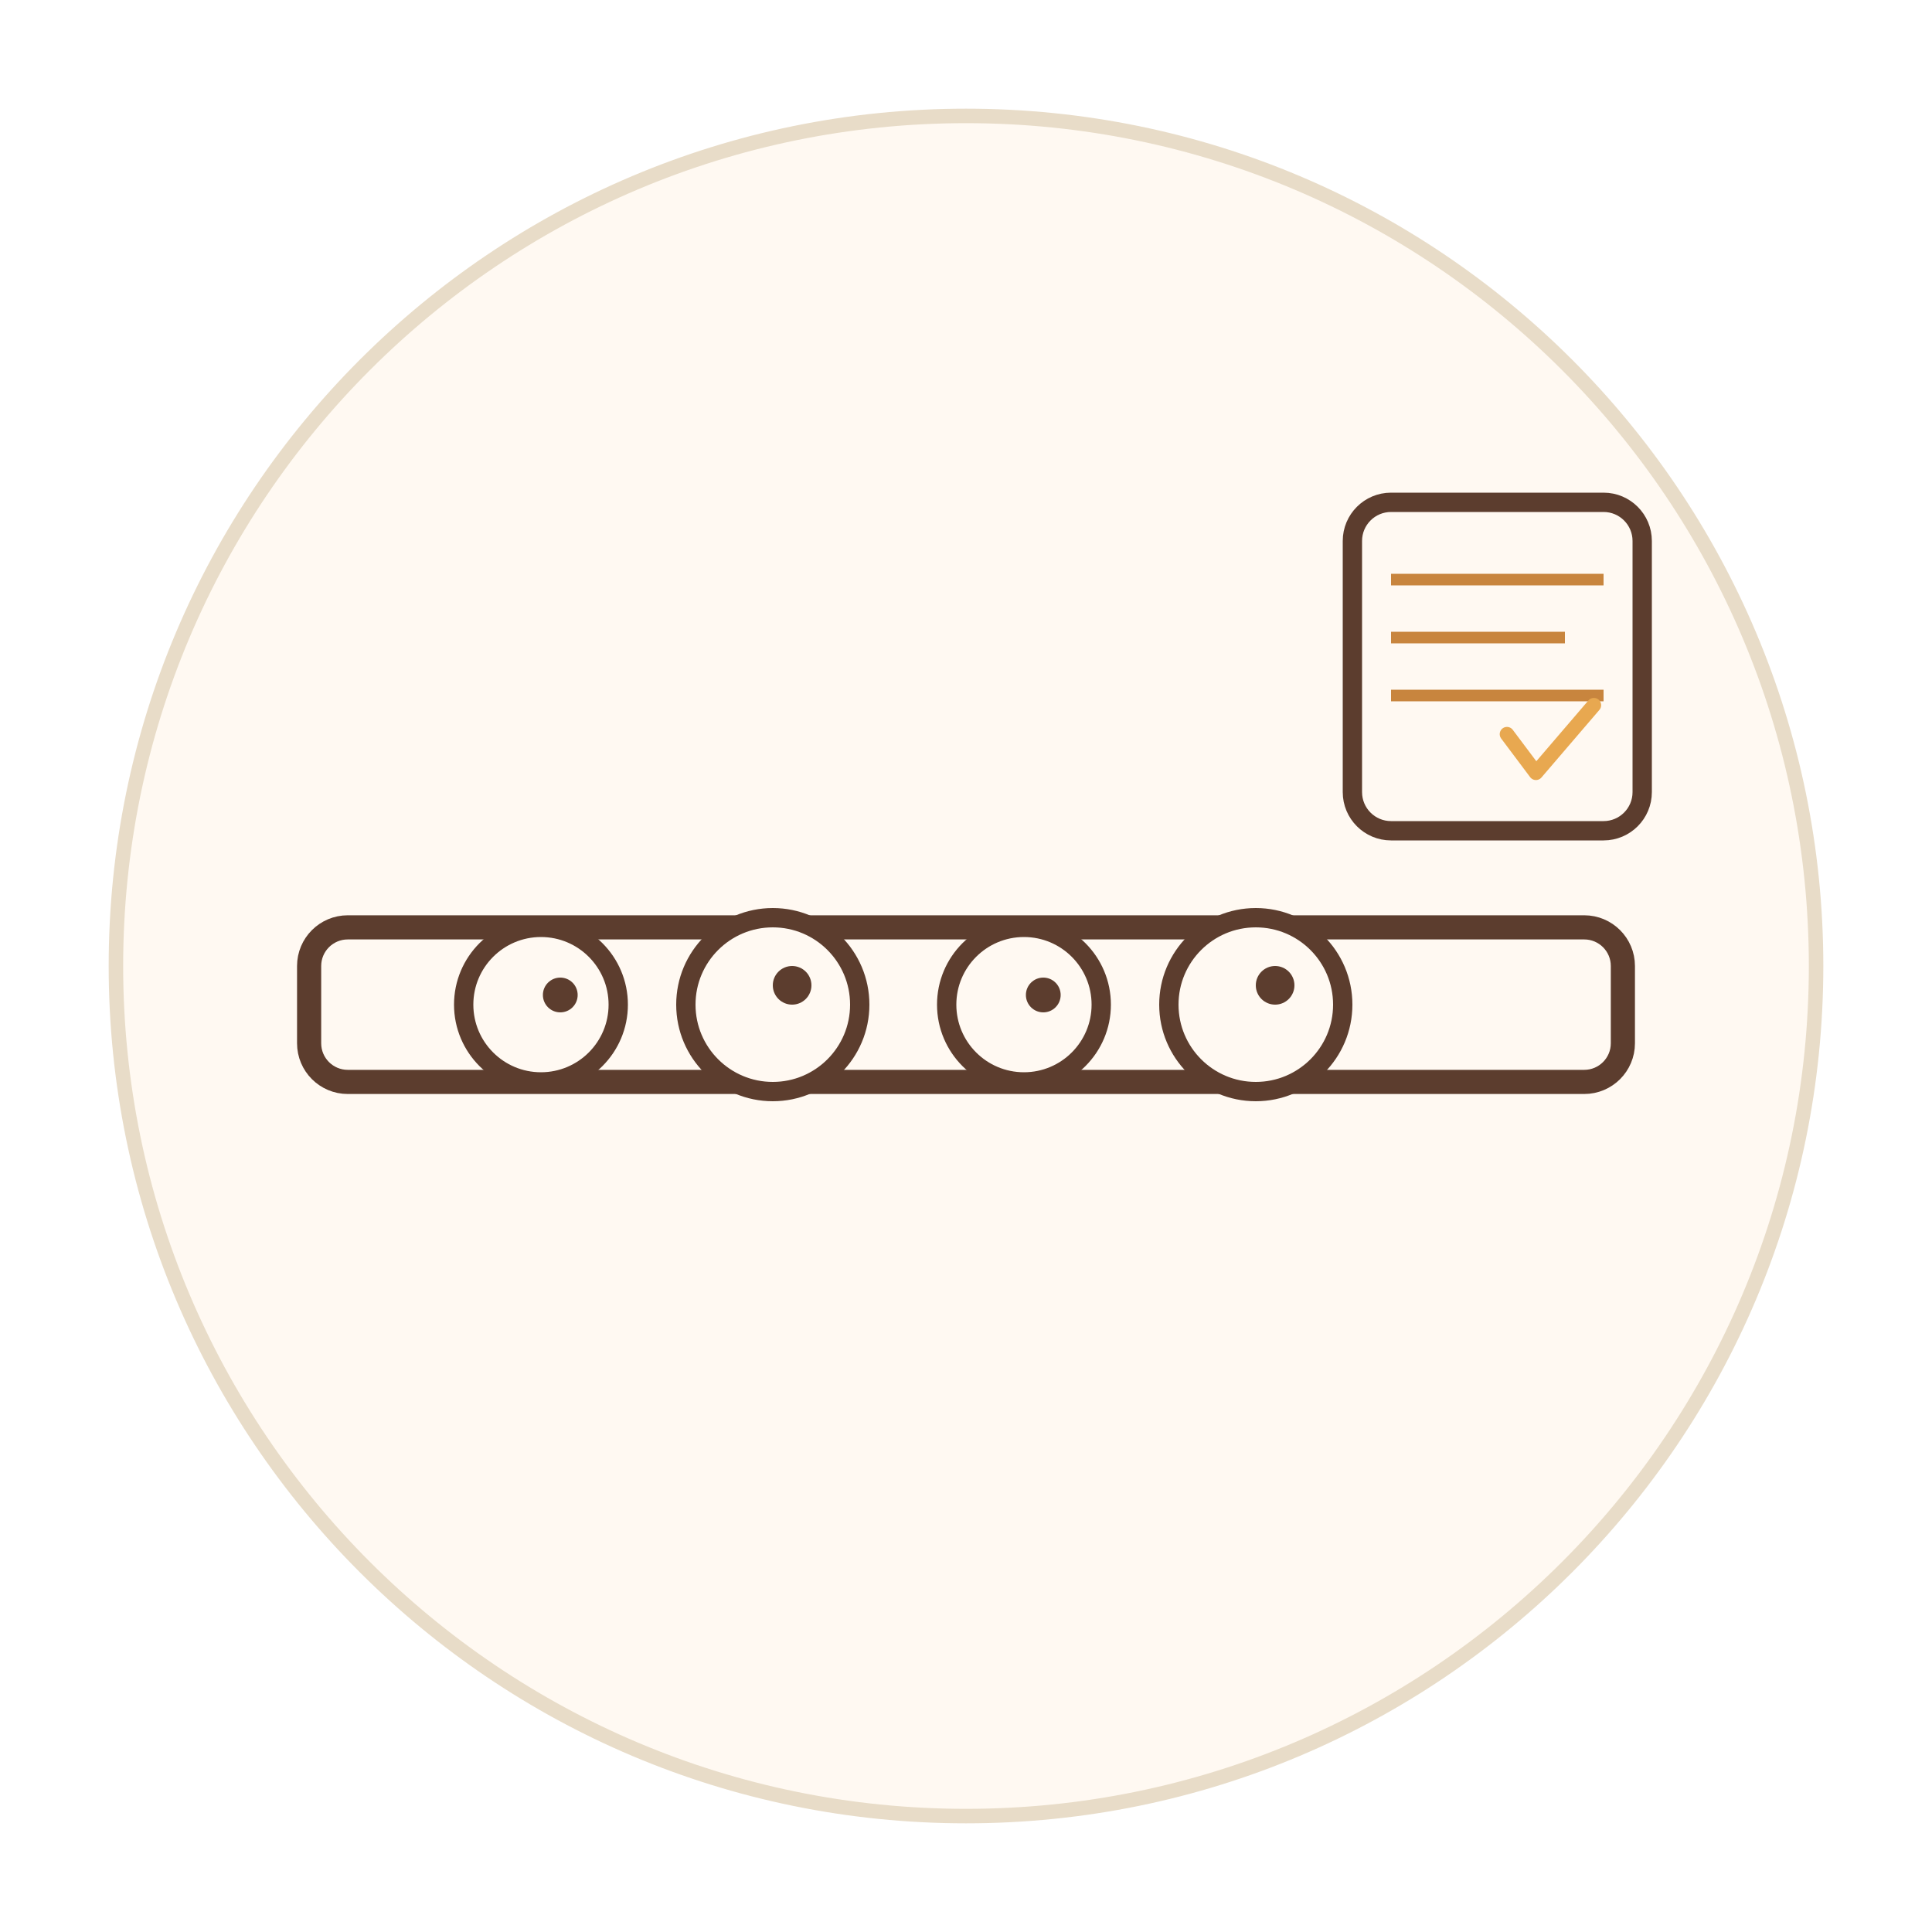
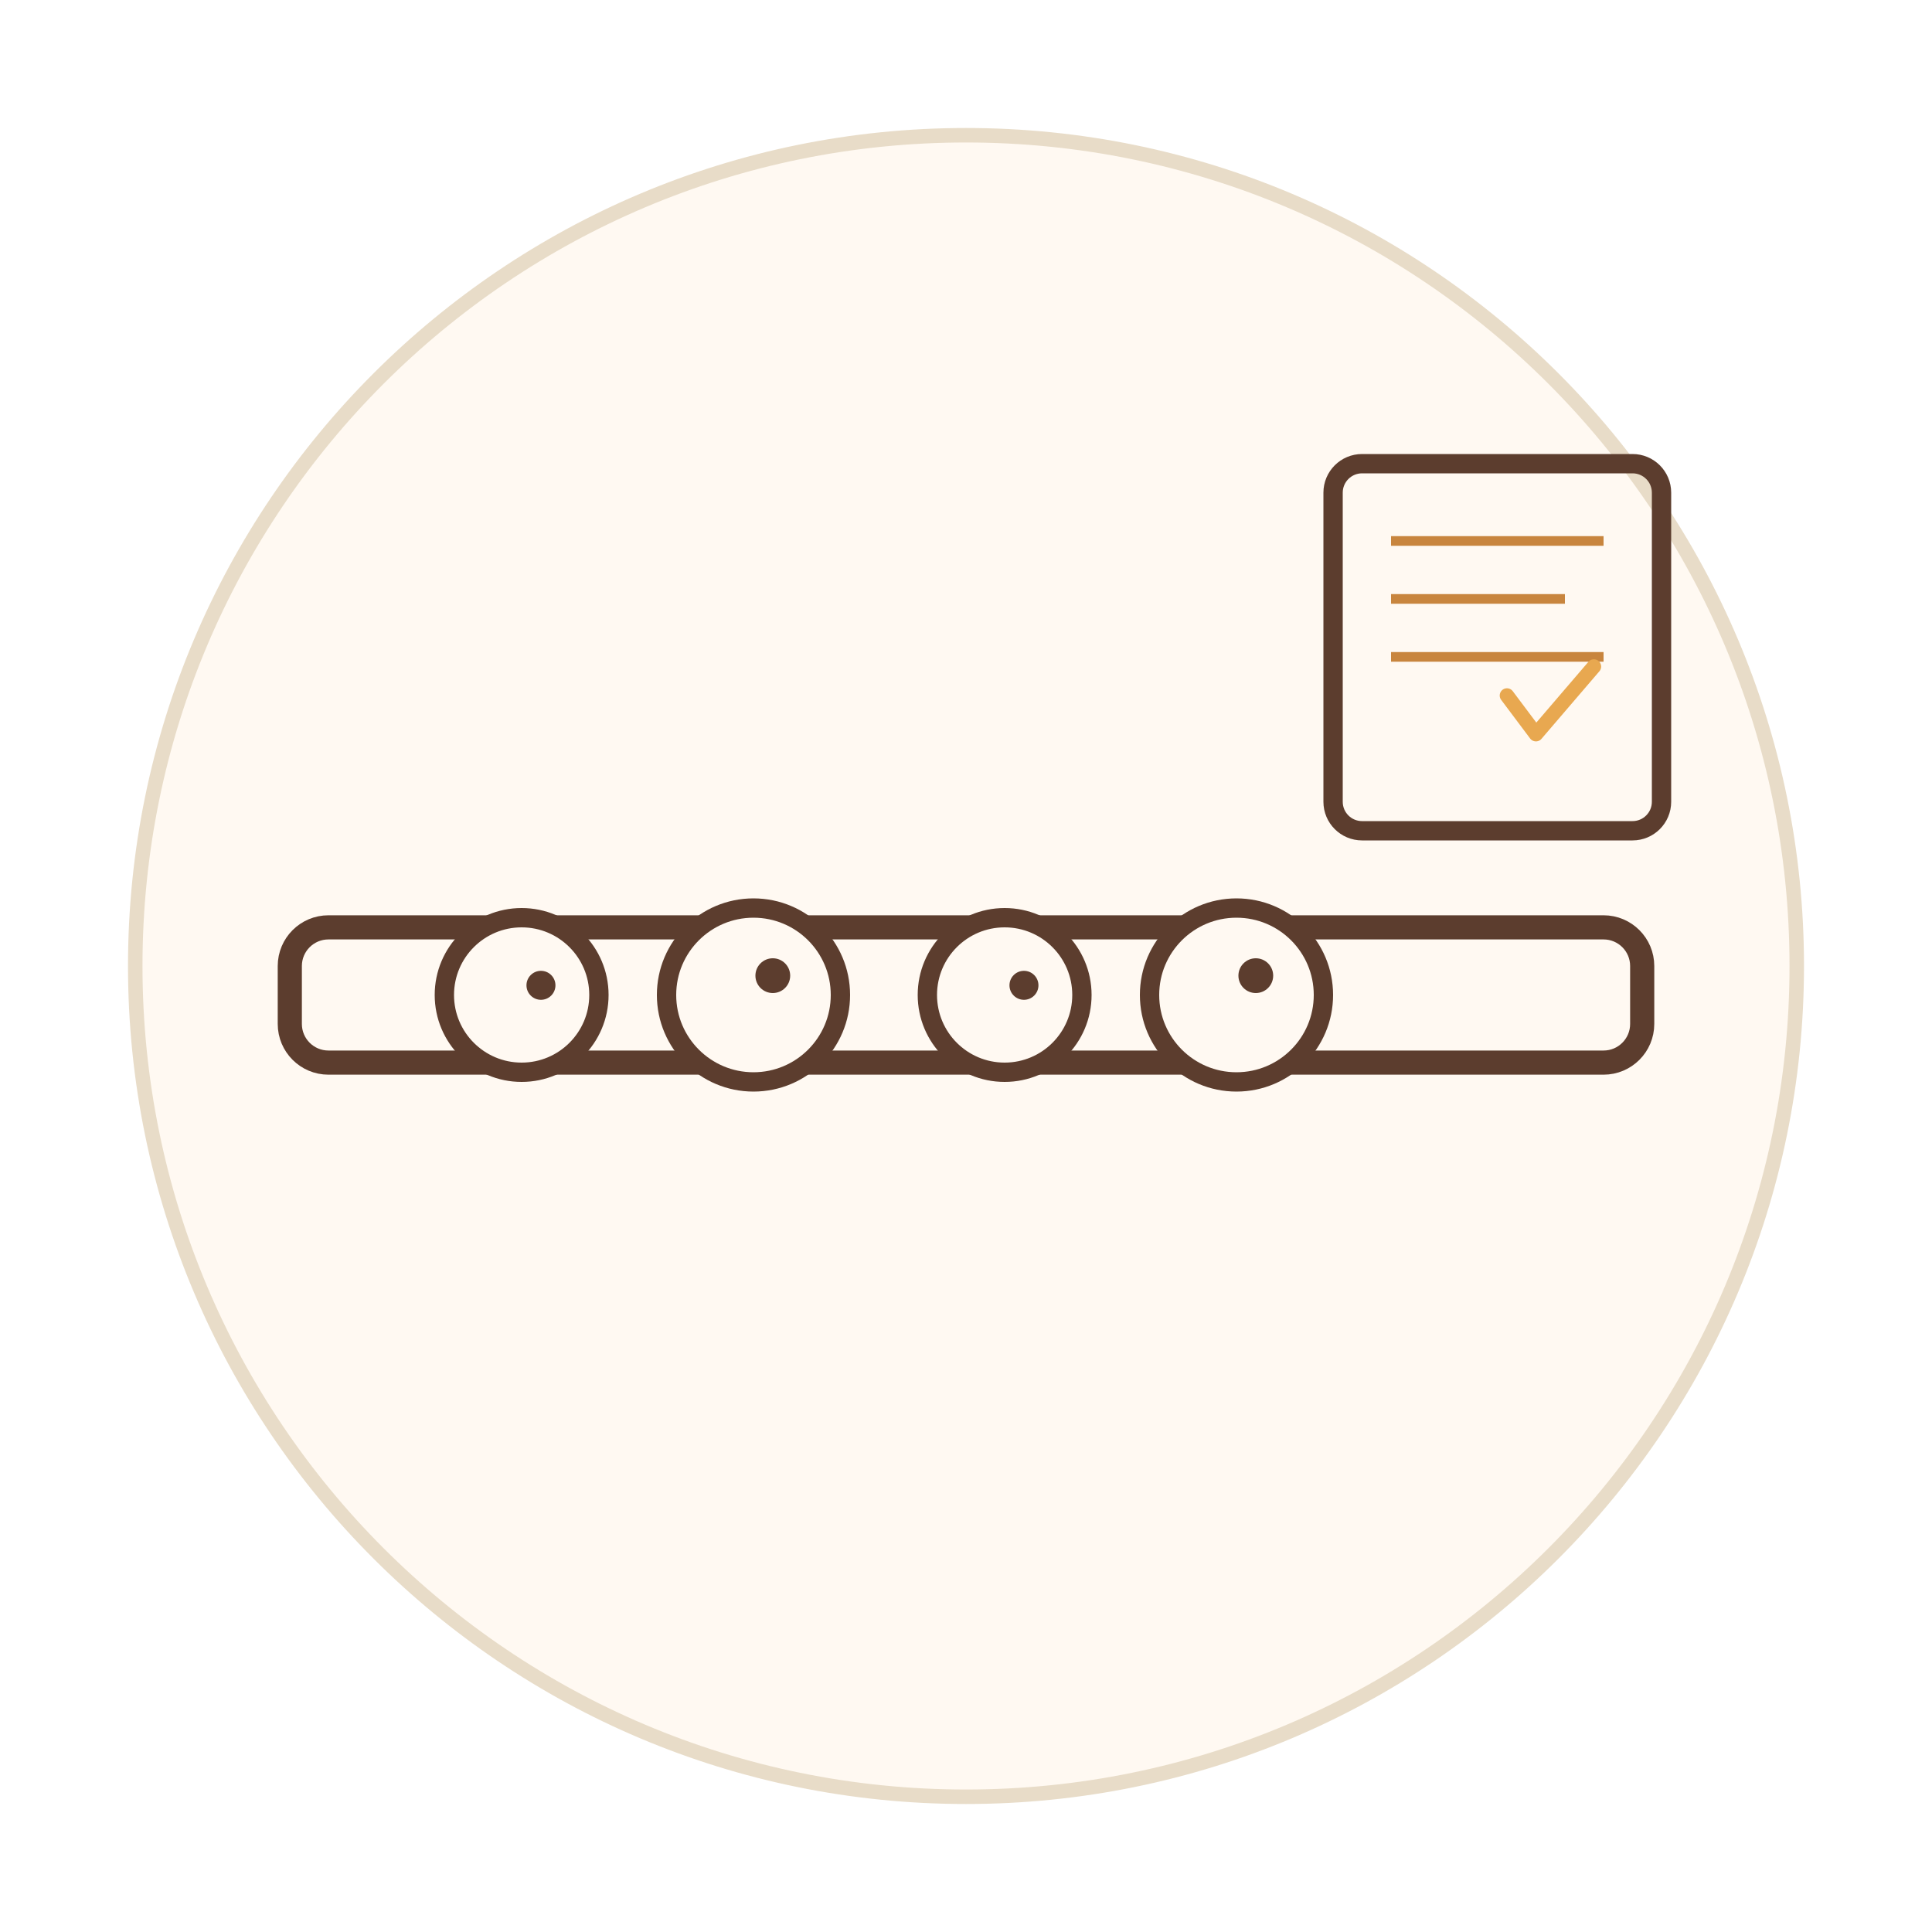
<svg xmlns="http://www.w3.org/2000/svg" width="200" height="200" viewBox="0 0 200 200">
-   <circle cx="100" cy="100" r="88" fill="#FFF9F2" stroke="#E8DCC8" stroke-width="1.5" />
-   <rect x="32" y="96" width="136" height="16" rx="4" fill="none" stroke="#5C3D2E" stroke-width="2.5" />
-   <circle cx="56" cy="104" r="8" fill="#FFF9F2" stroke="#5C3D2E" stroke-width="2" />
-   <circle cx="80" cy="104" r="9" fill="#FFF9F2" stroke="#5C3D2E" stroke-width="2" />
-   <circle cx="106" cy="104" r="8" fill="#FFF9F2" stroke="#5C3D2E" stroke-width="2" />
-   <circle cx="130" cy="104" r="9" fill="#FFF9F2" stroke="#5C3D2E" stroke-width="2" />
-   <circle cx="58" cy="103" r="1.8" fill="#5C3D2E" />
-   <circle cx="82" cy="102" r="2" fill="#5C3D2E" />
-   <circle cx="108" cy="103" r="1.8" fill="#5C3D2E" />
-   <circle cx="132" cy="102" r="2" fill="#5C3D2E" />
-   <rect x="140" y="52" width="30" height="34" rx="4" fill="none" stroke="#5C3D2E" stroke-width="2" />
-   <line x1="144" y1="60" x2="166" y2="60" stroke="#C8853E" stroke-width="1.2" />
-   <line x1="144" y1="66" x2="162" y2="66" stroke="#C8853E" stroke-width="1.2" />
-   <line x1="144" y1="72" x2="166" y2="72" stroke="#C8853E" stroke-width="1.2" />
-   <path d="M156 76l3 4 6-7" fill="none" stroke="#E8A850" stroke-width="1.5" stroke-linecap="round" stroke-linejoin="round" />
+   <circle cx="100" cy="100" r="86" fill="#FFF9F2" stroke="#E8DCC8" stroke-width="1.5" />
+   <rect x="30" y="96" width="140" height="14" rx="4" fill="none" stroke="#5C3D2E" stroke-width="2.5" />
+   <circle cx="54" cy="103" r="8" fill="#FFF9F2" stroke="#5C3D2E" stroke-width="2" />
+   <circle cx="78" cy="103" r="9" fill="#FFF9F2" stroke="#5C3D2E" stroke-width="2" />
+   <circle cx="104" cy="103" r="8" fill="#FFF9F2" stroke="#5C3D2E" stroke-width="2" />
+   <circle cx="128" cy="103" r="9" fill="#FFF9F2" stroke="#5C3D2E" stroke-width="2" />
+   <circle cx="56" cy="102" r="1.5" fill="#5C3D2E" />
+   <circle cx="80" cy="101" r="1.8" fill="#5C3D2E" />
+   <circle cx="106" cy="102" r="1.5" fill="#5C3D2E" />
+   <circle cx="130" cy="101" r="1.8" fill="#5C3D2E" />
+   <rect x="138" y="48" width="34" height="38" rx="3" fill="none" stroke="#5C3D2E" stroke-width="2" />
+   <line x1="144" y1="56" x2="166" y2="56" stroke="#C8853E" stroke-width="1" />
+   <line x1="144" y1="62" x2="162" y2="62" stroke="#C8853E" stroke-width="1" />
+   <line x1="144" y1="68" x2="166" y2="68" stroke="#C8853E" stroke-width="1" />
+   <path d="M156 72l3 4 6-7" fill="none" stroke="#E8A850" stroke-width="1.5" stroke-linecap="round" stroke-linejoin="round" />
</svg>
